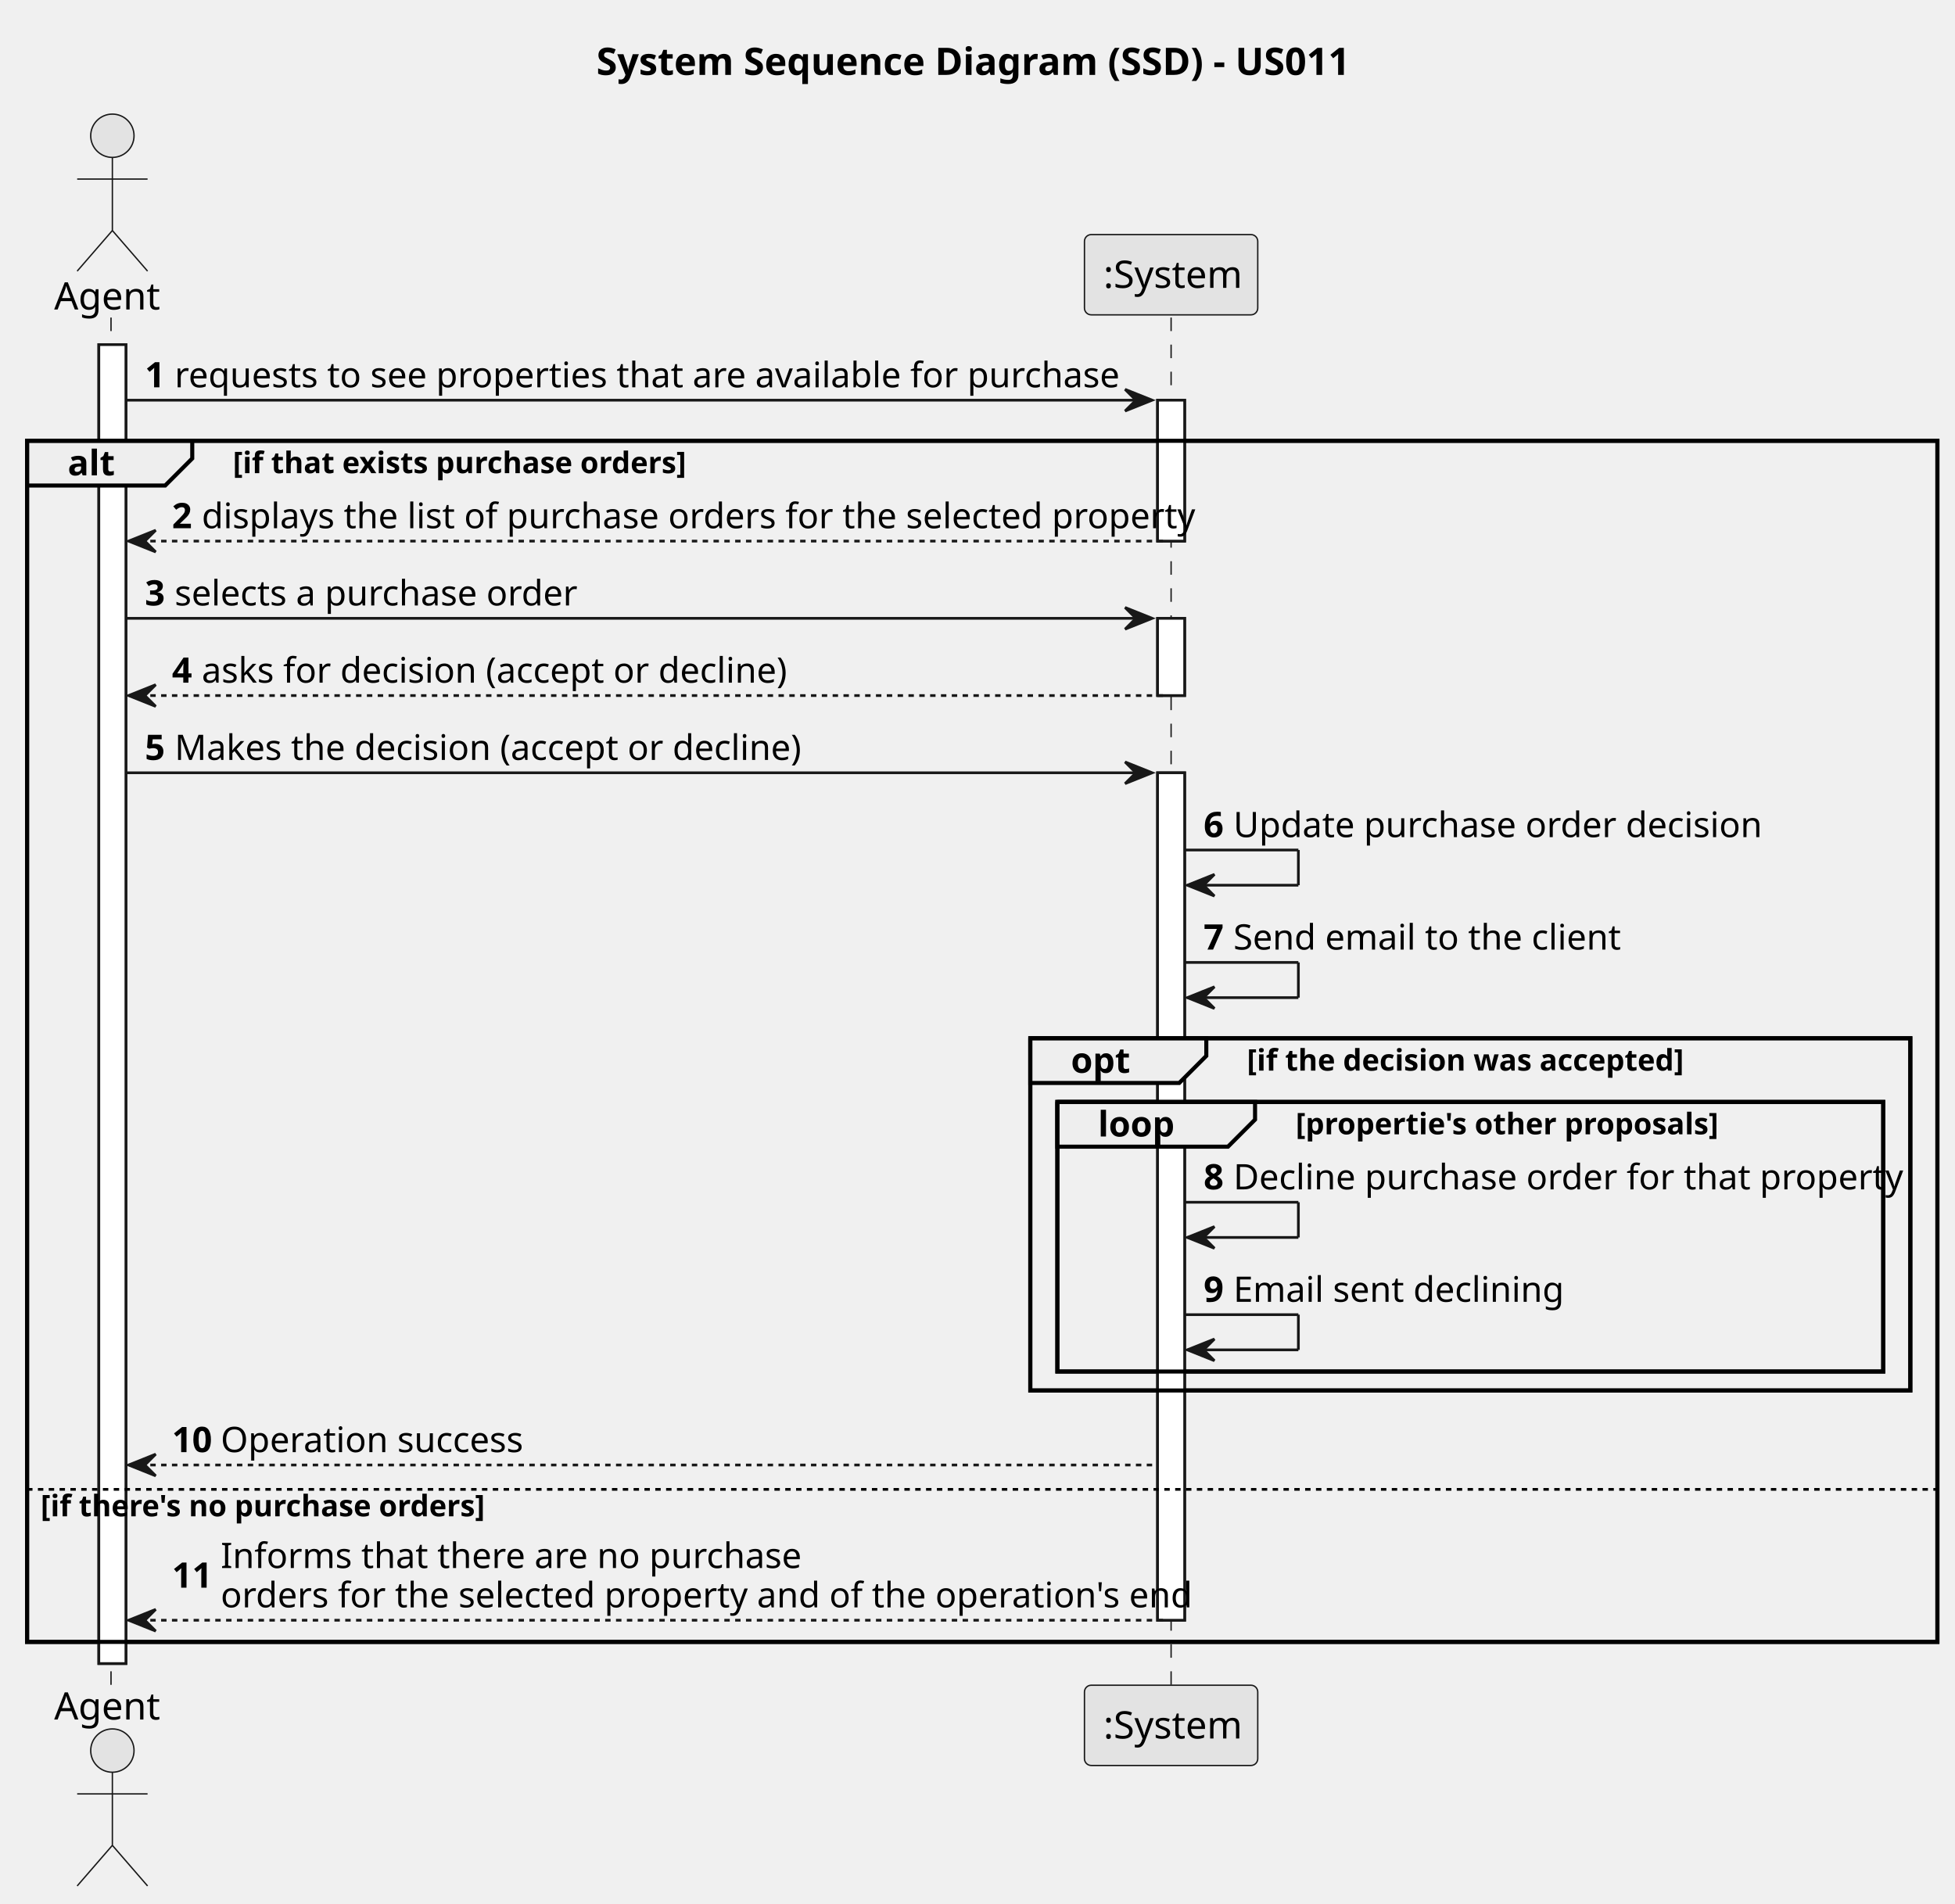
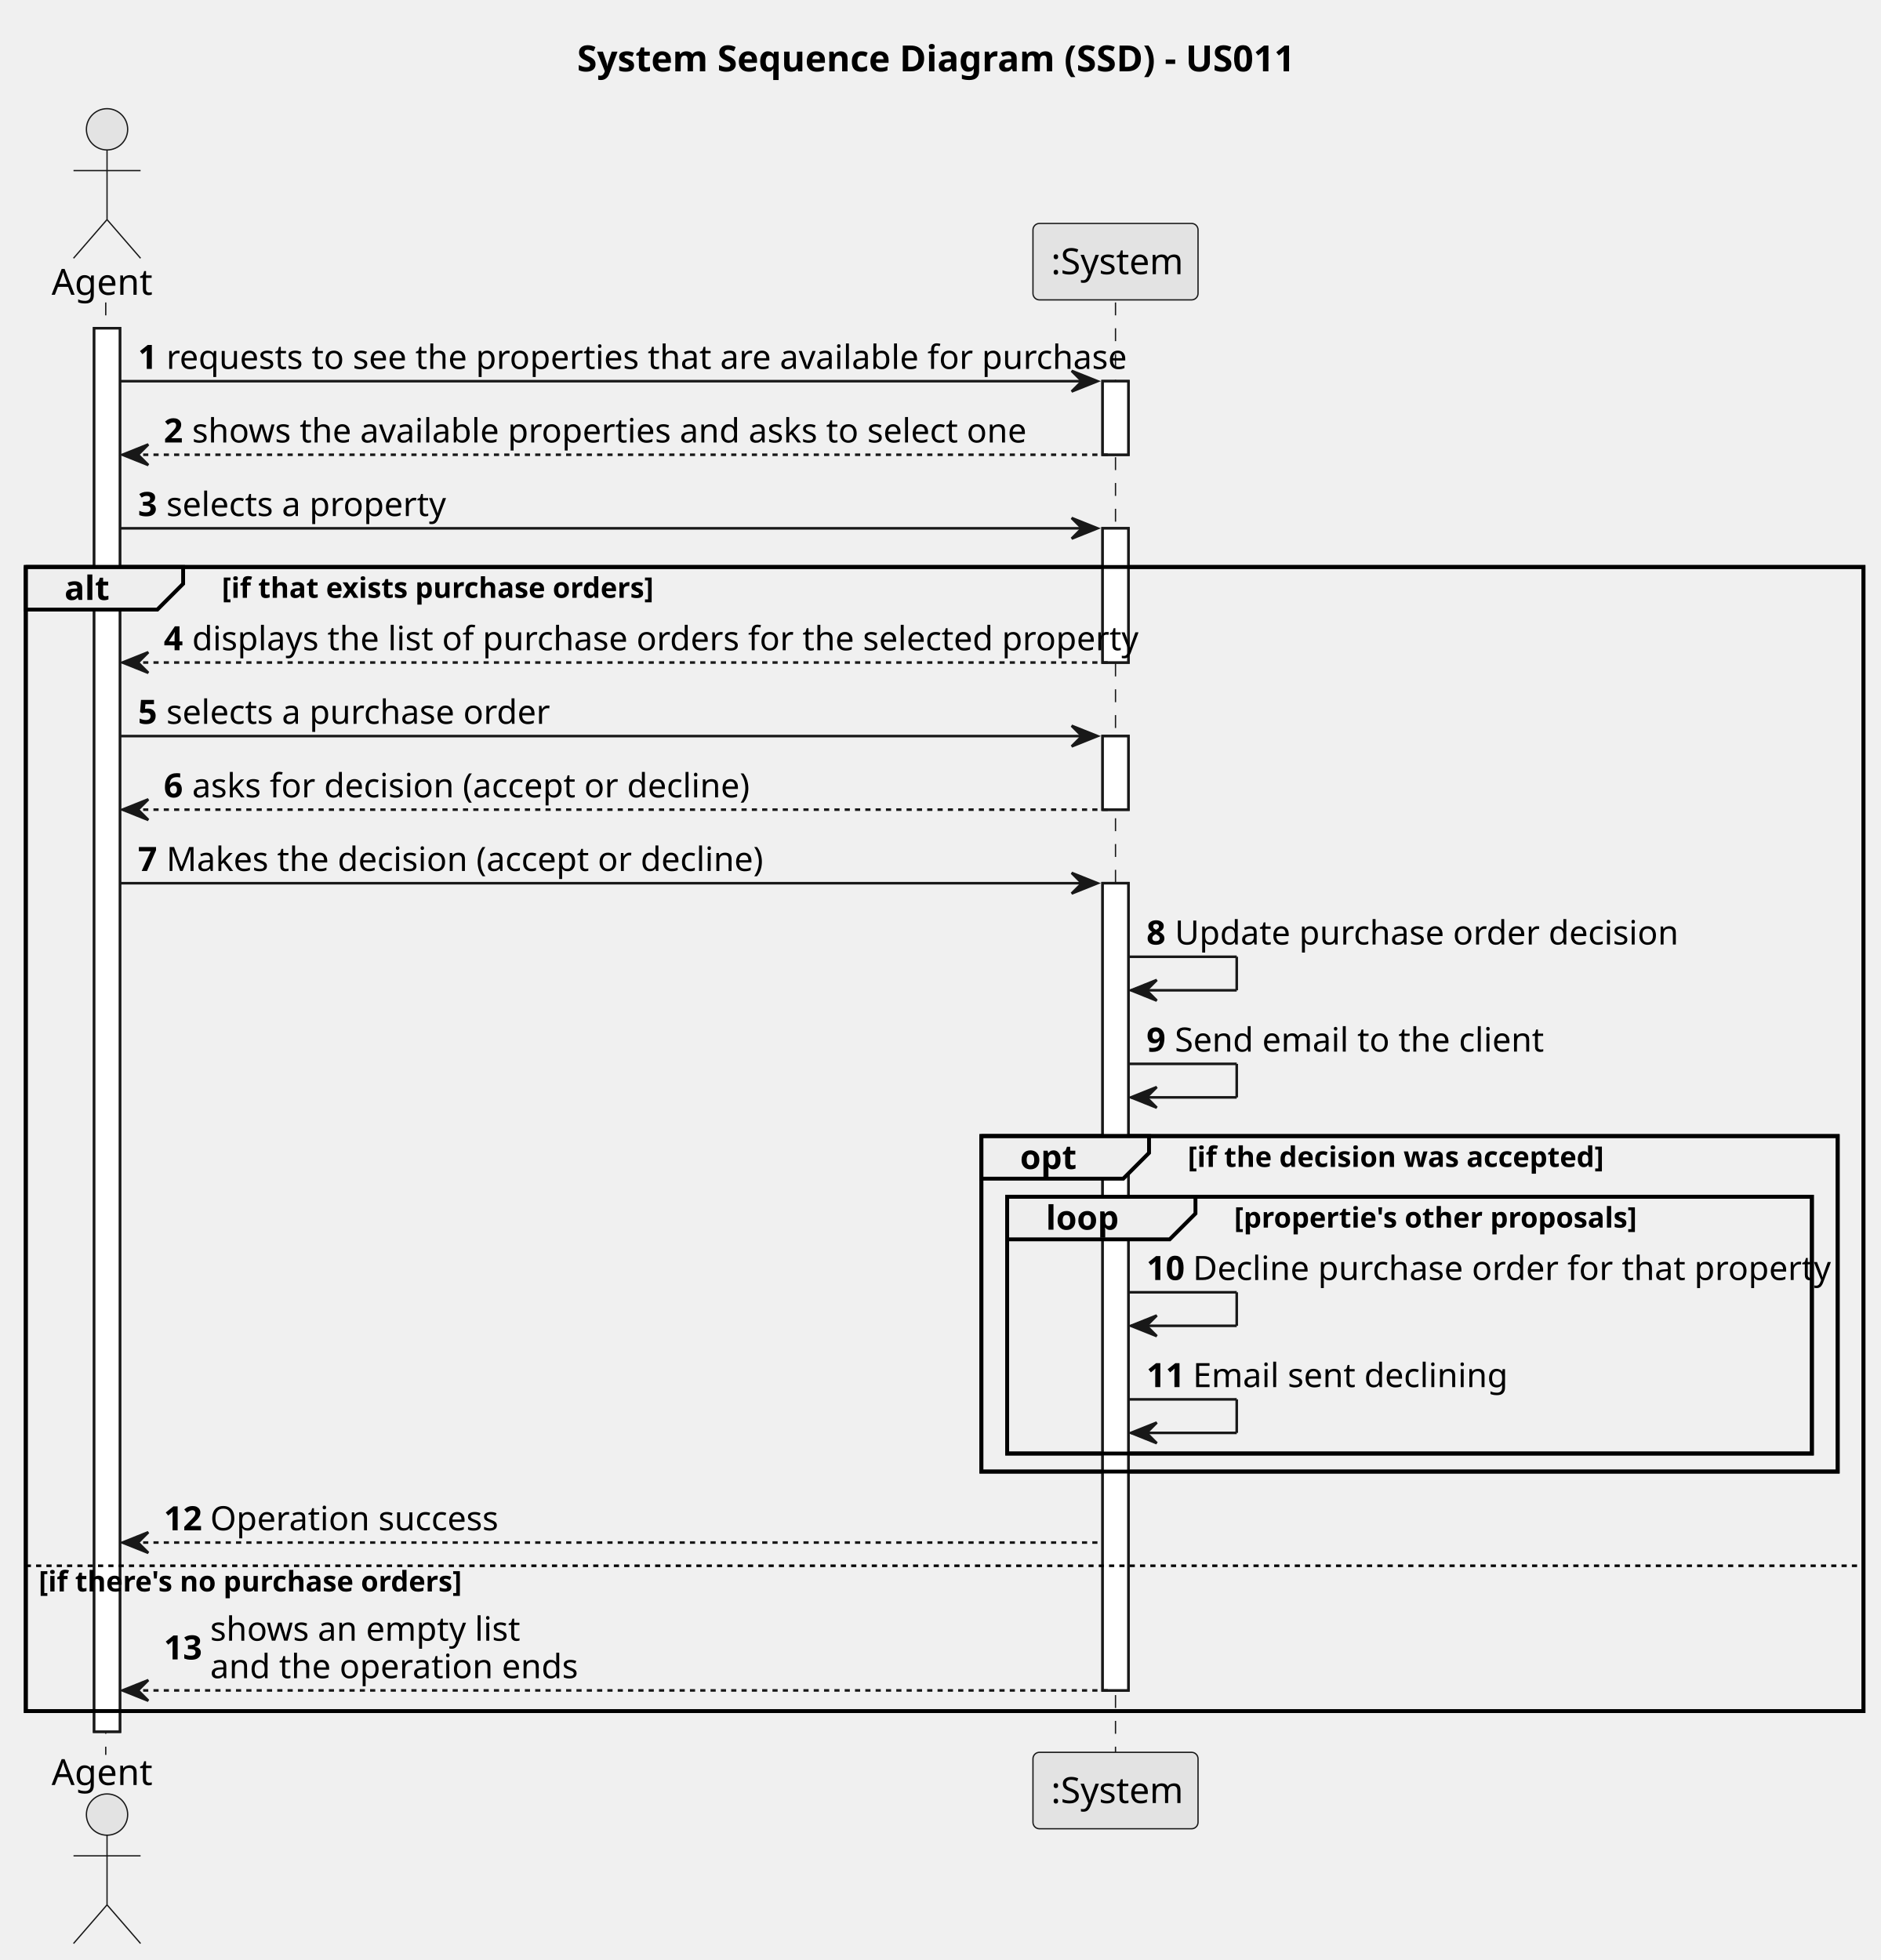
- <svg xmlns="http://www.w3.org/2000/svg" contentStyleType="text/css" height="703px" preserveAspectRatio="none" style="width:722px;height:703px;background:#FFFFFF;" version="1.1" viewBox="0 0 722 703" width="722px" zoomAndPan="magnify">
+ <svg xmlns="http://www.w3.org/2000/svg" contentStyleType="text/css" height="760px" preserveAspectRatio="none" style="width:729px;height:760px;background:#FFFFFF;" version="1.1" viewBox="0 0 729 760" width="729px" zoomAndPan="magnify">
  <defs />
  <g>
-     <text fill="#000000" font-family="sans-serif" font-size="14" font-weight="bold" lengthAdjust="spacing" textLength="284" x="220.25" y="27.674">System Sequence Diagram (SSD) - US011</text>
-     <rect fill="#FFFFFF" height="487.141" style="stroke:#181818;stroke-width:1.0;" width="10" x="36.5" y="127.281" />
-     <rect fill="#FFFFFF" height="52.047" style="stroke:#181818;stroke-width:1.0;" width="10" x="427.5" y="147.805" />
-     <rect fill="#FFFFFF" height="28.523" style="stroke:#181818;stroke-width:1.0;" width="10" x="427.5" y="228.375" />
-     <rect fill="#FFFFFF" height="313" style="stroke:#181818;stroke-width:1.0;" width="10" x="427.5" y="285.422" />
-     <rect fill="none" height="443.617" style="stroke:#000000;stroke-width:1.5;" width="705.5" x="10" y="162.805" />
-     <rect fill="none" height="130.094" style="stroke:#000000;stroke-width:1.5;" width="325" x="380.5" y="383.469" />
-     <rect fill="none" height="99.57" style="stroke:#000000;stroke-width:1.5;" width="305" x="390.5" y="406.992" />
-     <line style="stroke:#181818;stroke-width:0.5;stroke-dasharray:5.0,5.0;" x1="41" x2="41" y1="117.281" y2="623.422" />
-     <line style="stroke:#181818;stroke-width:0.5;stroke-dasharray:5.0,5.0;" x1="432.5" x2="432.5" y1="117.281" y2="623.422" />
+     <text fill="#000000" font-family="sans-serif" font-size="14" font-weight="bold" lengthAdjust="spacing" textLength="284" x="223.75" y="27.674">System Sequence Diagram (SSD) - US011</text>
+     <rect fill="#FFFFFF" height="544.188" style="stroke:#181818;stroke-width:1.0;" width="10" x="36.5" y="127.281" />
+     <rect fill="#FFFFFF" height="28.523" style="stroke:#181818;stroke-width:1.0;" width="10" x="427.5" y="147.805" />
+     <rect fill="#FFFFFF" height="52.047" style="stroke:#181818;stroke-width:1.0;" width="10" x="427.5" y="204.852" />
+     <rect fill="#FFFFFF" height="28.523" style="stroke:#181818;stroke-width:1.0;" width="10" x="427.5" y="285.422" />
+     <rect fill="#FFFFFF" height="313" style="stroke:#181818;stroke-width:1.0;" width="10" x="427.5" y="342.469" />
+     <rect fill="none" height="443.617" style="stroke:#000000;stroke-width:1.5;" width="712.5" x="10" y="219.852" />
+     <rect fill="none" height="130.094" style="stroke:#000000;stroke-width:1.5;" width="332" x="380.5" y="440.516" />
+     <rect fill="none" height="99.57" style="stroke:#000000;stroke-width:1.5;" width="312" x="390.5" y="464.039" />
+     <line style="stroke:#181818;stroke-width:0.5;stroke-dasharray:5.0,5.0;" x1="41" x2="41" y1="117.281" y2="680.469" />
+     <line style="stroke:#181818;stroke-width:0.5;stroke-dasharray:5.0,5.0;" x1="432.5" x2="432.5" y1="117.281" y2="680.469" />
    <text fill="#000000" font-family="sans-serif" font-size="14" lengthAdjust="spacing" textLength="37" x="20" y="114.314">Agent</text>
    <ellipse cx="41.5" cy="50.141" fill="#E3E3E3" rx="8" ry="8" style="stroke:#181818;stroke-width:0.5;" />
    <path d="M41.5,58.141 L41.5,85.141 M28.5,66.141 L54.5,66.141 M41.5,85.141 L28.5,100.141 M41.5,85.141 L54.5,100.141 " fill="none" style="stroke:#181818;stroke-width:0.5;" />
-     <text fill="#000000" font-family="sans-serif" font-size="14" lengthAdjust="spacing" textLength="37" x="20" y="635.096">Agent</text>
-     <ellipse cx="41.5" cy="646.562" fill="#E3E3E3" rx="8" ry="8" style="stroke:#181818;stroke-width:0.5;" />
-     <path d="M41.5,654.562 L41.5,681.562 M28.5,662.562 L54.5,662.562 M41.5,681.562 L28.5,696.562 M41.5,681.562 L54.5,696.562 " fill="none" style="stroke:#181818;stroke-width:0.5;" />
+     <text fill="#000000" font-family="sans-serif" font-size="14" lengthAdjust="spacing" textLength="37" x="20" y="692.143">Agent</text>
+     <ellipse cx="41.5" cy="703.609" fill="#E3E3E3" rx="8" ry="8" style="stroke:#181818;stroke-width:0.5;" />
+     <path d="M41.5,711.609 L41.5,738.609 M28.5,719.609 L54.5,719.609 M41.5,738.609 L28.5,753.609 M41.5,738.609 L54.5,753.609 " fill="none" style="stroke:#181818;stroke-width:0.5;" />
    <rect fill="#E3E3E3" height="29.641" rx="2.5" ry="2.5" style="stroke:#181818;stroke-width:0.5;" width="64" x="400.5" y="86.641" />
    <text fill="#000000" font-family="sans-serif" font-size="14" lengthAdjust="spacing" textLength="50" x="407.5" y="106.314">:System</text>
-     <rect fill="#E3E3E3" height="29.641" rx="2.5" ry="2.5" style="stroke:#181818;stroke-width:0.5;" width="64" x="400.5" y="622.422" />
-     <text fill="#000000" font-family="sans-serif" font-size="14" lengthAdjust="spacing" textLength="50" x="407.5" y="642.096">:System</text>
-     <rect fill="#FFFFFF" height="487.141" style="stroke:#181818;stroke-width:1.0;" width="10" x="36.5" y="127.281" />
-     <rect fill="#FFFFFF" height="52.047" style="stroke:#181818;stroke-width:1.0;" width="10" x="427.5" y="147.805" />
-     <rect fill="#FFFFFF" height="28.523" style="stroke:#181818;stroke-width:1.0;" width="10" x="427.5" y="228.375" />
-     <rect fill="#FFFFFF" height="313" style="stroke:#181818;stroke-width:1.0;" width="10" x="427.5" y="285.422" />
+     <rect fill="#E3E3E3" height="29.641" rx="2.5" ry="2.5" style="stroke:#181818;stroke-width:0.5;" width="64" x="400.5" y="679.469" />
+     <text fill="#000000" font-family="sans-serif" font-size="14" lengthAdjust="spacing" textLength="50" x="407.5" y="699.143">:System</text>
+     <rect fill="#FFFFFF" height="544.188" style="stroke:#181818;stroke-width:1.0;" width="10" x="36.5" y="127.281" />
+     <rect fill="#FFFFFF" height="28.523" style="stroke:#181818;stroke-width:1.0;" width="10" x="427.5" y="147.805" />
+     <rect fill="#FFFFFF" height="52.047" style="stroke:#181818;stroke-width:1.0;" width="10" x="427.5" y="204.852" />
+     <rect fill="#FFFFFF" height="28.523" style="stroke:#181818;stroke-width:1.0;" width="10" x="427.5" y="285.422" />
+     <rect fill="#FFFFFF" height="313" style="stroke:#181818;stroke-width:1.0;" width="10" x="427.5" y="342.469" />
    <polygon fill="#181818" points="415.5,143.805,425.5,147.805,415.5,151.805,419.5,147.805" style="stroke:#181818;stroke-width:1.0;" />
    <line style="stroke:#181818;stroke-width:1.0;" x1="46.5" x2="421.5" y1="147.805" y2="147.805" />
    <text fill="#000000" font-family="sans-serif" font-size="13" font-weight="bold" lengthAdjust="spacing" textLength="7" x="53.5" y="143.05">1</text>
-     <text fill="#000000" font-family="sans-serif" font-size="13" lengthAdjust="spacing" textLength="327" x="64.5" y="143.05">requests to see properties that are available for purchase</text>
-     <path d="M10,162.805 L71,162.805 L71,169.328 L61,179.328 L10,179.328 L10,162.805 " fill="#EEEEEE" style="stroke:#000000;stroke-width:1.5;" />
-     <rect fill="none" height="443.617" style="stroke:#000000;stroke-width:1.5;" width="705.5" x="10" y="162.805" />
-     <text fill="#000000" font-family="sans-serif" font-size="13" font-weight="bold" lengthAdjust="spacing" textLength="16" x="25" y="175.573">alt</text>
-     <text fill="#000000" font-family="sans-serif" font-size="11" font-weight="bold" lengthAdjust="spacing" textLength="172" x="86" y="174.763">[if that exists purchase orders]</text>
-     <polygon fill="#181818" points="57.5,195.852,47.5,199.852,57.5,203.852,53.5,199.852" style="stroke:#181818;stroke-width:1.0;" />
-     <line style="stroke:#181818;stroke-width:1.0;stroke-dasharray:2.0,2.0;" x1="51.5" x2="431.5" y1="199.852" y2="199.852" />
-     <text fill="#000000" font-family="sans-serif" font-size="13" font-weight="bold" lengthAdjust="spacing" textLength="7" x="63.5" y="195.097">2</text>
-     <text fill="#000000" font-family="sans-serif" font-size="13" lengthAdjust="spacing" textLength="346" x="74.5" y="195.097">displays the list of purchase orders for the selected property</text>
-     <polygon fill="#181818" points="415.5,224.375,425.5,228.375,415.5,232.375,419.5,228.375" style="stroke:#181818;stroke-width:1.0;" />
-     <line style="stroke:#181818;stroke-width:1.0;" x1="46.5" x2="421.5" y1="228.375" y2="228.375" />
-     <text fill="#000000" font-family="sans-serif" font-size="13" font-weight="bold" lengthAdjust="spacing" textLength="7" x="53.5" y="223.62">3</text>
-     <text fill="#000000" font-family="sans-serif" font-size="13" lengthAdjust="spacing" textLength="143" x="64.5" y="223.62">selects a purchase order</text>
+     <text fill="#000000" font-family="sans-serif" font-size="13" lengthAdjust="spacing" textLength="349" x="64.5" y="143.05">requests to see the properties that are available for purchase</text>
+     <polygon fill="#181818" points="57.5,172.328,47.5,176.328,57.5,180.328,53.5,176.328" style="stroke:#181818;stroke-width:1.0;" />
+     <line style="stroke:#181818;stroke-width:1.0;stroke-dasharray:2.0,2.0;" x1="51.5" x2="431.5" y1="176.328" y2="176.328" />
+     <text fill="#000000" font-family="sans-serif" font-size="13" font-weight="bold" lengthAdjust="spacing" textLength="7" x="63.5" y="171.573">2</text>
+     <text fill="#000000" font-family="sans-serif" font-size="13" lengthAdjust="spacing" textLength="309" x="74.5" y="171.573">shows the available properties and asks to select one</text>
+     <polygon fill="#181818" points="415.5,200.852,425.5,204.852,415.5,208.852,419.5,204.852" style="stroke:#181818;stroke-width:1.0;" />
+     <line style="stroke:#181818;stroke-width:1.0;" x1="46.5" x2="421.5" y1="204.852" y2="204.852" />
+     <text fill="#000000" font-family="sans-serif" font-size="13" font-weight="bold" lengthAdjust="spacing" textLength="7" x="53.5" y="200.097">3</text>
+     <text fill="#000000" font-family="sans-serif" font-size="13" lengthAdjust="spacing" textLength="104" x="64.5" y="200.097">selects a property</text>
+     <path d="M10,219.852 L71,219.852 L71,226.375 L61,236.375 L10,236.375 L10,219.852 " fill="#EEEEEE" style="stroke:#000000;stroke-width:1.5;" />
+     <rect fill="none" height="443.617" style="stroke:#000000;stroke-width:1.5;" width="712.5" x="10" y="219.852" />
+     <text fill="#000000" font-family="sans-serif" font-size="13" font-weight="bold" lengthAdjust="spacing" textLength="16" x="25" y="232.62">alt</text>
+     <text fill="#000000" font-family="sans-serif" font-size="11" font-weight="bold" lengthAdjust="spacing" textLength="172" x="86" y="231.81">[if that exists purchase orders]</text>
    <polygon fill="#181818" points="57.5,252.898,47.5,256.898,57.5,260.898,53.5,256.898" style="stroke:#181818;stroke-width:1.0;" />
    <line style="stroke:#181818;stroke-width:1.0;stroke-dasharray:2.0,2.0;" x1="51.5" x2="431.5" y1="256.898" y2="256.898" />
    <text fill="#000000" font-family="sans-serif" font-size="13" font-weight="bold" lengthAdjust="spacing" textLength="7" x="63.5" y="252.144">4</text>
-     <text fill="#000000" font-family="sans-serif" font-size="13" lengthAdjust="spacing" textLength="209" x="74.5" y="252.144">asks for decision (accept or decline)</text>
+     <text fill="#000000" font-family="sans-serif" font-size="13" lengthAdjust="spacing" textLength="346" x="74.5" y="252.144">displays the list of purchase orders for the selected property</text>
    <polygon fill="#181818" points="415.5,281.422,425.5,285.422,415.5,289.422,419.5,285.422" style="stroke:#181818;stroke-width:1.0;" />
    <line style="stroke:#181818;stroke-width:1.0;" x1="46.5" x2="421.5" y1="285.422" y2="285.422" />
    <text fill="#000000" font-family="sans-serif" font-size="13" font-weight="bold" lengthAdjust="spacing" textLength="7" x="53.5" y="280.667">5</text>
-     <text fill="#000000" font-family="sans-serif" font-size="13" lengthAdjust="spacing" textLength="224" x="64.5" y="280.667">Makes the decision (accept or decline)</text>
-     <line style="stroke:#181818;stroke-width:1.0;" x1="437.5" x2="479.5" y1="313.945" y2="313.945" />
-     <line style="stroke:#181818;stroke-width:1.0;" x1="479.5" x2="479.5" y1="313.945" y2="326.945" />
-     <line style="stroke:#181818;stroke-width:1.0;" x1="438.5" x2="479.5" y1="326.945" y2="326.945" />
-     <polygon fill="#181818" points="448.5,322.945,438.5,326.945,448.5,330.945,444.5,326.945" style="stroke:#181818;stroke-width:1.0;" />
-     <text fill="#000000" font-family="sans-serif" font-size="13" font-weight="bold" lengthAdjust="spacing" textLength="7" x="444.5" y="309.19">6</text>
-     <text fill="#000000" font-family="sans-serif" font-size="13" lengthAdjust="spacing" textLength="183" x="455.5" y="309.19">Update purchase order decision</text>
-     <line style="stroke:#181818;stroke-width:1.0;" x1="437.5" x2="479.5" y1="355.469" y2="355.469" />
-     <line style="stroke:#181818;stroke-width:1.0;" x1="479.5" x2="479.5" y1="355.469" y2="368.469" />
-     <line style="stroke:#181818;stroke-width:1.0;" x1="438.5" x2="479.5" y1="368.469" y2="368.469" />
-     <polygon fill="#181818" points="448.5,364.469,438.5,368.469,448.5,372.469,444.5,368.469" style="stroke:#181818;stroke-width:1.0;" />
-     <text fill="#000000" font-family="sans-serif" font-size="13" font-weight="bold" lengthAdjust="spacing" textLength="7" x="444.5" y="350.714">7</text>
-     <text fill="#000000" font-family="sans-serif" font-size="13" lengthAdjust="spacing" textLength="137" x="455.5" y="350.714">Send email to the client</text>
-     <path d="M380.5,383.469 L445.5,383.469 L445.5,389.992 L435.5,399.992 L380.5,399.992 L380.5,383.469 " fill="#EEEEEE" style="stroke:#000000;stroke-width:1.5;" />
-     <rect fill="none" height="130.094" style="stroke:#000000;stroke-width:1.5;" width="325" x="380.5" y="383.469" />
-     <text fill="#000000" font-family="sans-serif" font-size="13" font-weight="bold" lengthAdjust="spacing" textLength="20" x="395.5" y="396.237">opt</text>
-     <text fill="#000000" font-family="sans-serif" font-size="11" font-weight="bold" lengthAdjust="spacing" textLength="165" x="460.5" y="395.427">[if the decision was accepted]</text>
-     <path d="M390.5,406.992 L463.5,406.992 L463.5,413.516 L453.5,423.516 L390.5,423.516 L390.5,406.992 " fill="#EEEEEE" style="stroke:#000000;stroke-width:1.5;" />
-     <rect fill="none" height="99.57" style="stroke:#000000;stroke-width:1.5;" width="305" x="390.5" y="406.992" />
-     <text fill="#000000" font-family="sans-serif" font-size="13" font-weight="bold" lengthAdjust="spacing" textLength="28" x="405.5" y="419.761">loop</text>
-     <text fill="#000000" font-family="sans-serif" font-size="11" font-weight="bold" lengthAdjust="spacing" textLength="162" x="478.5" y="418.95">[propertie's other proposals]</text>
-     <line style="stroke:#181818;stroke-width:1.0;" x1="437.5" x2="479.5" y1="444.039" y2="444.039" />
-     <line style="stroke:#181818;stroke-width:1.0;" x1="479.5" x2="479.5" y1="444.039" y2="457.039" />
-     <line style="stroke:#181818;stroke-width:1.0;" x1="438.5" x2="479.5" y1="457.039" y2="457.039" />
-     <polygon fill="#181818" points="448.5,453.039,438.5,457.039,448.5,461.039,444.5,457.039" style="stroke:#181818;stroke-width:1.0;" />
-     <text fill="#000000" font-family="sans-serif" font-size="13" font-weight="bold" lengthAdjust="spacing" textLength="7" x="444.5" y="439.284">8</text>
-     <text fill="#000000" font-family="sans-serif" font-size="13" lengthAdjust="spacing" textLength="228" x="455.5" y="439.284">Decline purchase order for that property</text>
-     <line style="stroke:#181818;stroke-width:1.0;" x1="437.5" x2="479.5" y1="485.562" y2="485.562" />
-     <line style="stroke:#181818;stroke-width:1.0;" x1="479.5" x2="479.5" y1="485.562" y2="498.562" />
-     <line style="stroke:#181818;stroke-width:1.0;" x1="438.5" x2="479.5" y1="498.562" y2="498.562" />
-     <polygon fill="#181818" points="448.5,494.562,438.5,498.562,448.5,502.562,444.5,498.562" style="stroke:#181818;stroke-width:1.0;" />
-     <text fill="#000000" font-family="sans-serif" font-size="13" font-weight="bold" lengthAdjust="spacing" textLength="7" x="444.5" y="480.808">9</text>
-     <text fill="#000000" font-family="sans-serif" font-size="13" lengthAdjust="spacing" textLength="117" x="455.5" y="480.808">Email sent declining</text>
-     <polygon fill="#181818" points="57.5,537.086,47.5,541.086,57.5,545.086,53.5,541.086" style="stroke:#181818;stroke-width:1.0;" />
-     <line style="stroke:#181818;stroke-width:1.0;stroke-dasharray:2.0,2.0;" x1="51.5" x2="426.5" y1="541.086" y2="541.086" />
-     <text fill="#000000" font-family="sans-serif" font-size="13" font-weight="bold" lengthAdjust="spacing" textLength="14" x="63.5" y="536.331">10</text>
-     <text fill="#000000" font-family="sans-serif" font-size="13" lengthAdjust="spacing" textLength="109" x="81.5" y="536.331">Operation success</text>
-     <line style="stroke:#000000;stroke-width:1.0;stroke-dasharray:2.0,2.0;" x1="10" x2="715.5" y1="550.086" y2="550.086" />
-     <text fill="#000000" font-family="sans-serif" font-size="11" font-weight="bold" lengthAdjust="spacing" textLength="171" x="15" y="560.044">[if there's no purchase orders]</text>
-     <polygon fill="#181818" points="57.5,594.422,47.5,598.422,57.5,602.422,53.5,598.422" style="stroke:#181818;stroke-width:1.0;" />
-     <line style="stroke:#181818;stroke-width:1.0;stroke-dasharray:2.0,2.0;" x1="51.5" x2="431.5" y1="598.422" y2="598.422" />
-     <text fill="#000000" font-family="sans-serif" font-size="13" font-weight="bold" lengthAdjust="spacing" textLength="14" x="63.5" y="586.405">11</text>
-     <text fill="#000000" font-family="sans-serif" font-size="13" lengthAdjust="spacing" textLength="198" x="81.5" y="579.144">Informs that there are no purchase</text>
-     <text fill="#000000" font-family="sans-serif" font-size="13" lengthAdjust="spacing" textLength="332" x="81.5" y="593.667">orders for the selected property and of the operation's end</text>
+     <text fill="#000000" font-family="sans-serif" font-size="13" lengthAdjust="spacing" textLength="143" x="64.5" y="280.667">selects a purchase order</text>
+     <polygon fill="#181818" points="57.5,309.945,47.5,313.945,57.5,317.945,53.5,313.945" style="stroke:#181818;stroke-width:1.0;" />
+     <line style="stroke:#181818;stroke-width:1.0;stroke-dasharray:2.0,2.0;" x1="51.5" x2="431.5" y1="313.945" y2="313.945" />
+     <text fill="#000000" font-family="sans-serif" font-size="13" font-weight="bold" lengthAdjust="spacing" textLength="7" x="63.5" y="309.19">6</text>
+     <text fill="#000000" font-family="sans-serif" font-size="13" lengthAdjust="spacing" textLength="209" x="74.5" y="309.19">asks for decision (accept or decline)</text>
+     <polygon fill="#181818" points="415.5,338.469,425.5,342.469,415.5,346.469,419.5,342.469" style="stroke:#181818;stroke-width:1.0;" />
+     <line style="stroke:#181818;stroke-width:1.0;" x1="46.5" x2="421.5" y1="342.469" y2="342.469" />
+     <text fill="#000000" font-family="sans-serif" font-size="13" font-weight="bold" lengthAdjust="spacing" textLength="7" x="53.5" y="337.714">7</text>
+     <text fill="#000000" font-family="sans-serif" font-size="13" lengthAdjust="spacing" textLength="224" x="64.5" y="337.714">Makes the decision (accept or decline)</text>
+     <line style="stroke:#181818;stroke-width:1.0;" x1="437.5" x2="479.5" y1="370.992" y2="370.992" />
+     <line style="stroke:#181818;stroke-width:1.0;" x1="479.5" x2="479.5" y1="370.992" y2="383.992" />
+     <line style="stroke:#181818;stroke-width:1.0;" x1="438.5" x2="479.5" y1="383.992" y2="383.992" />
+     <polygon fill="#181818" points="448.5,379.992,438.5,383.992,448.5,387.992,444.5,383.992" style="stroke:#181818;stroke-width:1.0;" />
+     <text fill="#000000" font-family="sans-serif" font-size="13" font-weight="bold" lengthAdjust="spacing" textLength="7" x="444.5" y="366.237">8</text>
+     <text fill="#000000" font-family="sans-serif" font-size="13" lengthAdjust="spacing" textLength="183" x="455.5" y="366.237">Update purchase order decision</text>
+     <line style="stroke:#181818;stroke-width:1.0;" x1="437.5" x2="479.5" y1="412.516" y2="412.516" />
+     <line style="stroke:#181818;stroke-width:1.0;" x1="479.5" x2="479.5" y1="412.516" y2="425.516" />
+     <line style="stroke:#181818;stroke-width:1.0;" x1="438.5" x2="479.5" y1="425.516" y2="425.516" />
+     <polygon fill="#181818" points="448.5,421.516,438.5,425.516,448.5,429.516,444.5,425.516" style="stroke:#181818;stroke-width:1.0;" />
+     <text fill="#000000" font-family="sans-serif" font-size="13" font-weight="bold" lengthAdjust="spacing" textLength="7" x="444.5" y="407.761">9</text>
+     <text fill="#000000" font-family="sans-serif" font-size="13" lengthAdjust="spacing" textLength="137" x="455.5" y="407.761">Send email to the client</text>
+     <path d="M380.5,440.516 L445.5,440.516 L445.5,447.039 L435.5,457.039 L380.5,457.039 L380.5,440.516 " fill="#EEEEEE" style="stroke:#000000;stroke-width:1.5;" />
+     <rect fill="none" height="130.094" style="stroke:#000000;stroke-width:1.5;" width="332" x="380.5" y="440.516" />
+     <text fill="#000000" font-family="sans-serif" font-size="13" font-weight="bold" lengthAdjust="spacing" textLength="20" x="395.5" y="453.284">opt</text>
+     <text fill="#000000" font-family="sans-serif" font-size="11" font-weight="bold" lengthAdjust="spacing" textLength="165" x="460.5" y="452.474">[if the decision was accepted]</text>
+     <path d="M390.5,464.039 L463.5,464.039 L463.5,470.562 L453.5,480.562 L390.5,480.562 L390.5,464.039 " fill="#EEEEEE" style="stroke:#000000;stroke-width:1.5;" />
+     <rect fill="none" height="99.57" style="stroke:#000000;stroke-width:1.5;" width="312" x="390.5" y="464.039" />
+     <text fill="#000000" font-family="sans-serif" font-size="13" font-weight="bold" lengthAdjust="spacing" textLength="28" x="405.5" y="476.808">loop</text>
+     <text fill="#000000" font-family="sans-serif" font-size="11" font-weight="bold" lengthAdjust="spacing" textLength="162" x="478.5" y="475.997">[propertie's other proposals]</text>
+     <line style="stroke:#181818;stroke-width:1.0;" x1="437.5" x2="479.5" y1="501.086" y2="501.086" />
+     <line style="stroke:#181818;stroke-width:1.0;" x1="479.5" x2="479.5" y1="501.086" y2="514.086" />
+     <line style="stroke:#181818;stroke-width:1.0;" x1="438.5" x2="479.5" y1="514.086" y2="514.086" />
+     <polygon fill="#181818" points="448.5,510.086,438.5,514.086,448.5,518.086,444.5,514.086" style="stroke:#181818;stroke-width:1.0;" />
+     <text fill="#000000" font-family="sans-serif" font-size="13" font-weight="bold" lengthAdjust="spacing" textLength="14" x="444.5" y="496.331">10</text>
+     <text fill="#000000" font-family="sans-serif" font-size="13" lengthAdjust="spacing" textLength="228" x="462.5" y="496.331">Decline purchase order for that property</text>
+     <line style="stroke:#181818;stroke-width:1.0;" x1="437.5" x2="479.5" y1="542.609" y2="542.609" />
+     <line style="stroke:#181818;stroke-width:1.0;" x1="479.5" x2="479.5" y1="542.609" y2="555.609" />
+     <line style="stroke:#181818;stroke-width:1.0;" x1="438.5" x2="479.5" y1="555.609" y2="555.609" />
+     <polygon fill="#181818" points="448.5,551.609,438.5,555.609,448.5,559.609,444.5,555.609" style="stroke:#181818;stroke-width:1.0;" />
+     <text fill="#000000" font-family="sans-serif" font-size="13" font-weight="bold" lengthAdjust="spacing" textLength="14" x="444.5" y="537.855">11</text>
+     <text fill="#000000" font-family="sans-serif" font-size="13" lengthAdjust="spacing" textLength="117" x="462.5" y="537.855">Email sent declining</text>
+     <polygon fill="#181818" points="57.5,594.133,47.5,598.133,57.5,602.133,53.5,598.133" style="stroke:#181818;stroke-width:1.0;" />
+     <line style="stroke:#181818;stroke-width:1.0;stroke-dasharray:2.0,2.0;" x1="51.5" x2="426.5" y1="598.133" y2="598.133" />
+     <text fill="#000000" font-family="sans-serif" font-size="13" font-weight="bold" lengthAdjust="spacing" textLength="14" x="63.5" y="593.378">12</text>
+     <text fill="#000000" font-family="sans-serif" font-size="13" lengthAdjust="spacing" textLength="109" x="81.5" y="593.378">Operation success</text>
+     <line style="stroke:#000000;stroke-width:1.0;stroke-dasharray:2.0,2.0;" x1="10" x2="722.5" y1="607.133" y2="607.133" />
+     <text fill="#000000" font-family="sans-serif" font-size="11" font-weight="bold" lengthAdjust="spacing" textLength="171" x="15" y="617.091">[if there's no purchase orders]</text>
+     <polygon fill="#181818" points="57.5,651.469,47.5,655.469,57.5,659.469,53.5,655.469" style="stroke:#181818;stroke-width:1.0;" />
+     <line style="stroke:#181818;stroke-width:1.0;stroke-dasharray:2.0,2.0;" x1="51.5" x2="431.5" y1="655.469" y2="655.469" />
+     <text fill="#000000" font-family="sans-serif" font-size="13" font-weight="bold" lengthAdjust="spacing" textLength="14" x="63.5" y="643.452">13</text>
+     <text fill="#000000" font-family="sans-serif" font-size="13" lengthAdjust="spacing" textLength="116" x="81.5" y="636.19">shows an empty list</text>
+     <text fill="#000000" font-family="sans-serif" font-size="13" lengthAdjust="spacing" textLength="132" x="81.5" y="650.714">and the operation ends</text>
  </g>
</svg>
